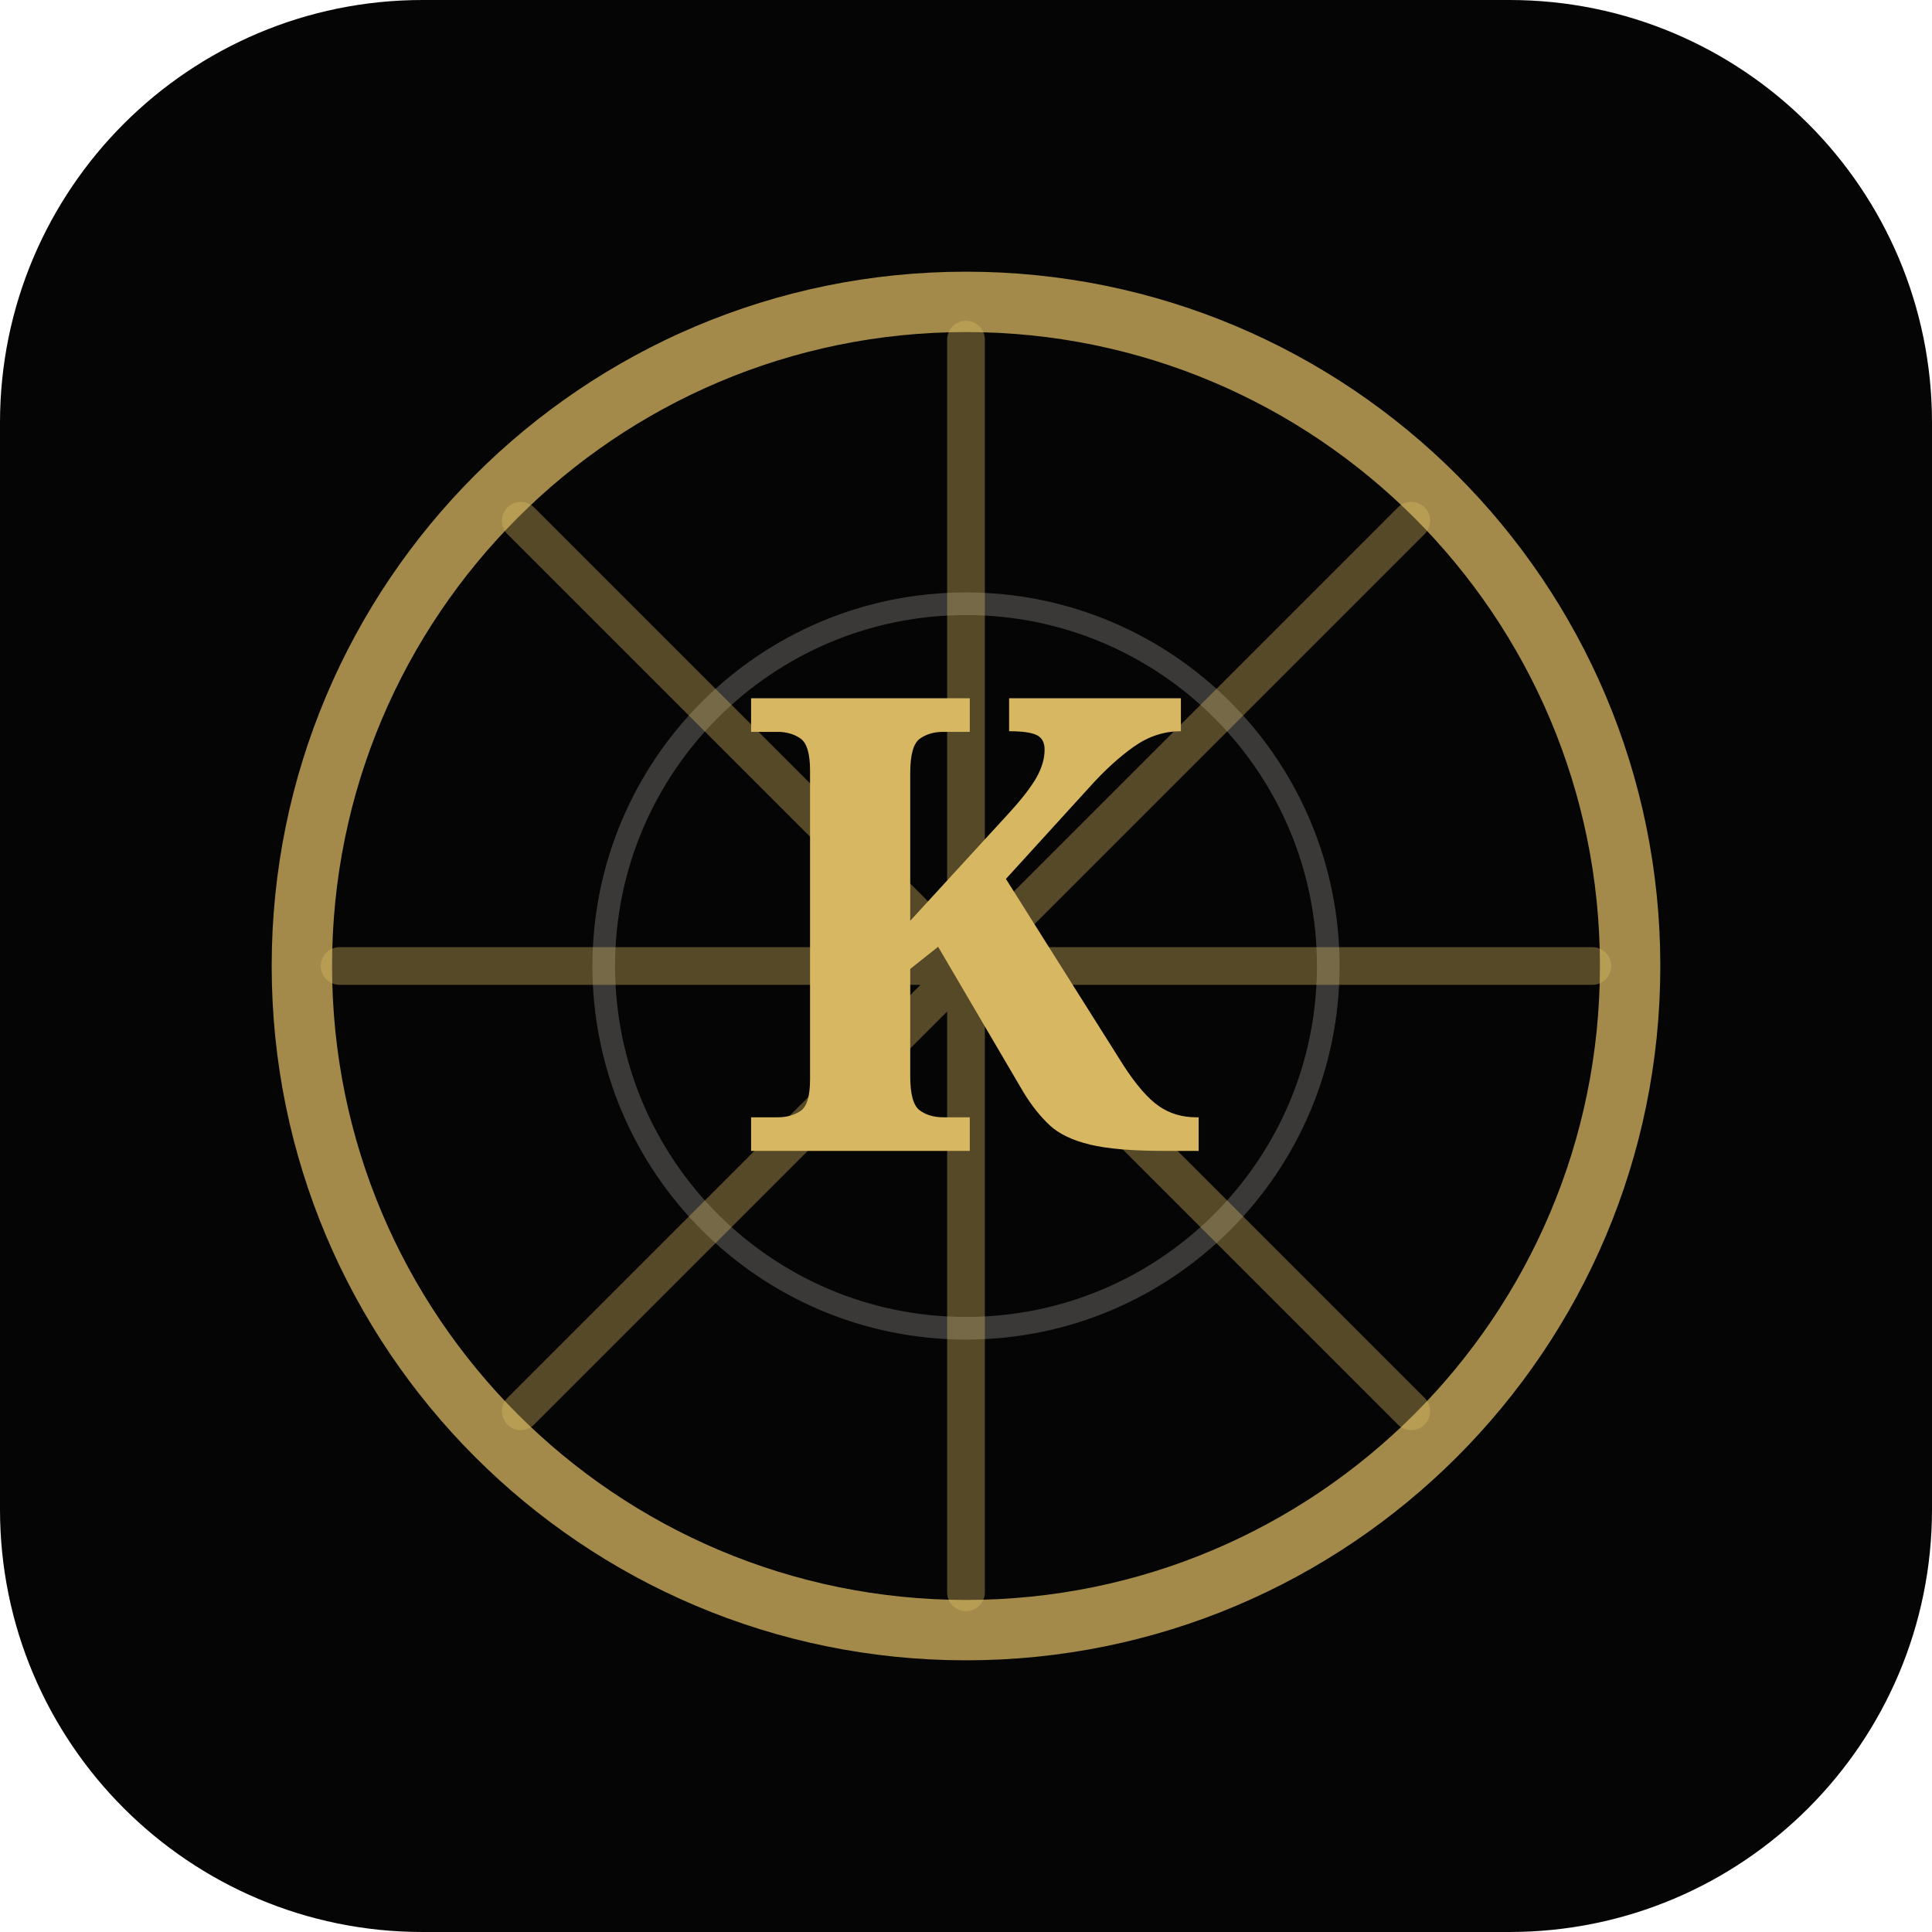
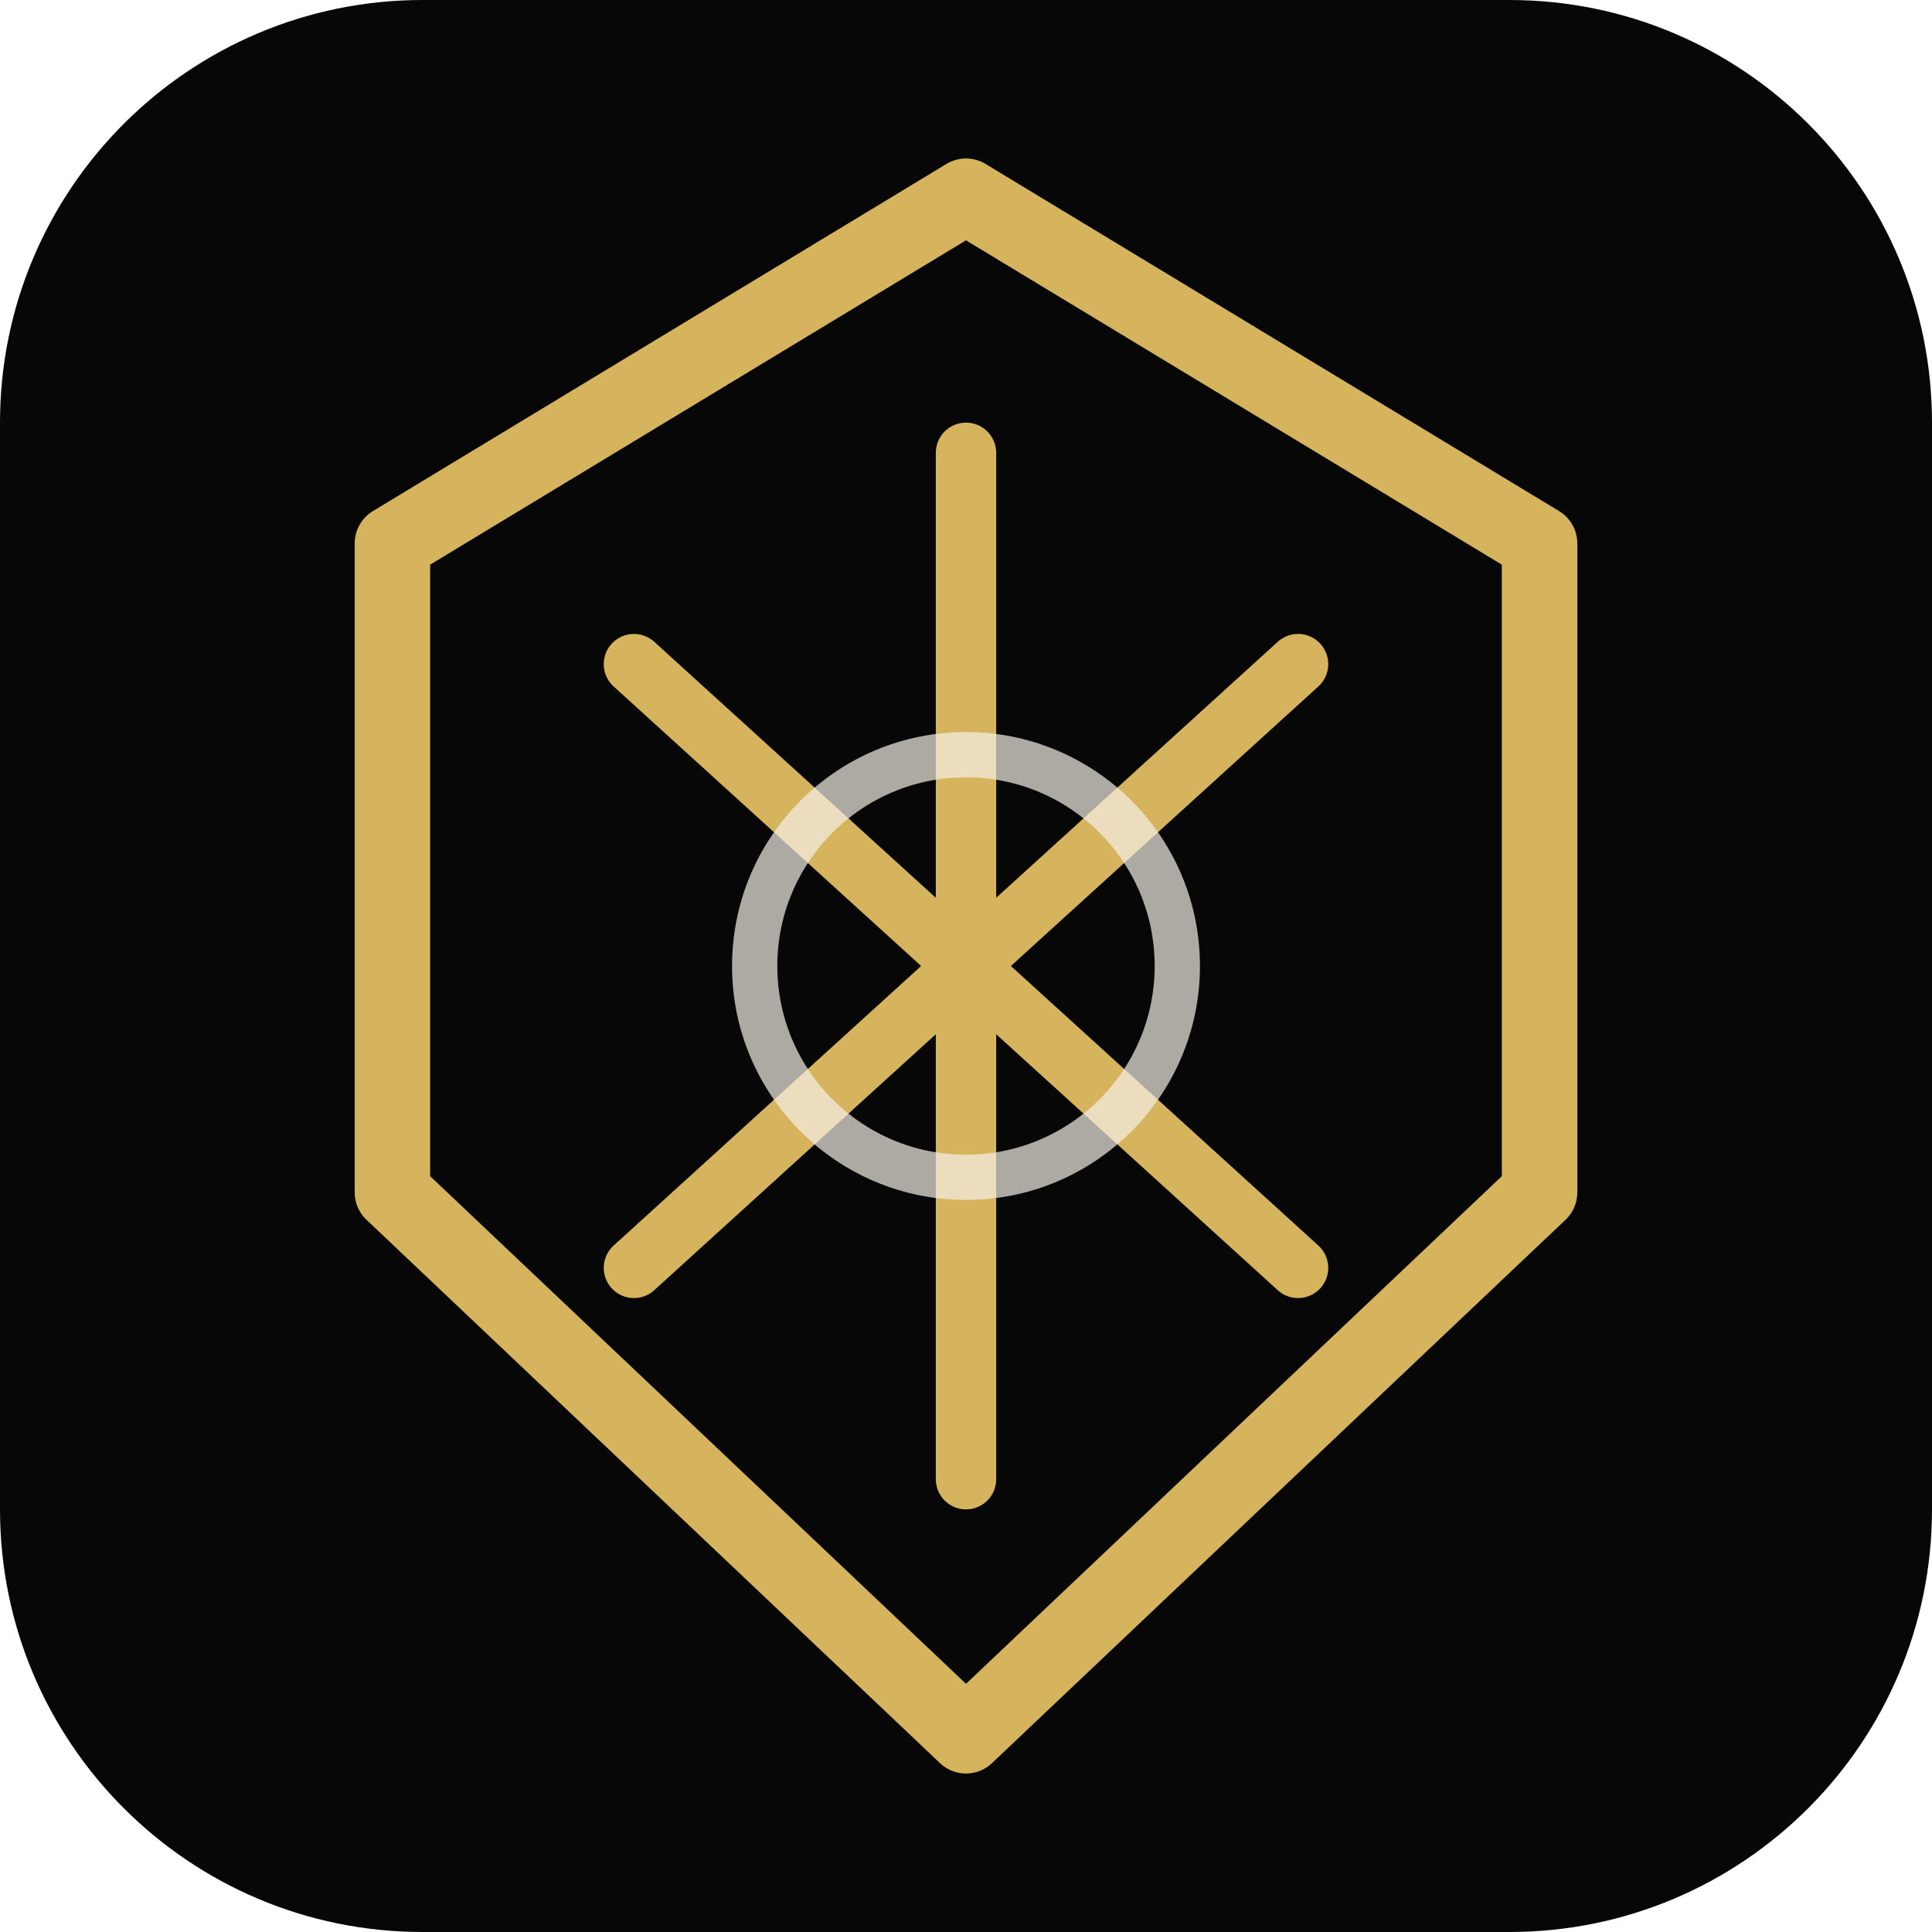
- <svg xmlns="http://www.w3.org/2000/svg" viewBox="0 0 512 512">
-   <rect width="512" height="512" rx="112" fill="#050505" />
-   <circle cx="256" cy="256" r="176" fill="none" stroke="#d8b762" stroke-width="16" opacity=".75" />
-   <circle cx="256" cy="256" r="96" fill="none" stroke="#f5f1e8" stroke-width="6" opacity=".22" />
-   <path d="M256 90v332M90 256h332M138 138l236 236M374 138 138 374" stroke="#d8b762" stroke-width="10" stroke-linecap="round" opacity=".38" />
-   <text x="256" y="305" text-anchor="middle" font-family="Georgia,serif" font-size="168" font-weight="800" fill="#d8b762">K</text>
+ <svg xmlns="http://www.w3.org/2000/svg" viewBox="0 0 128 128">
+   <rect width="128" height="128" rx="28" fill="#070708" />
+   <path d="M64 13 102 36v43l-38 36-38-36V36L64 13Z" fill="none" stroke="#d6b35d" stroke-width="5" stroke-linejoin="round" />
+   <path d="M64 30v68M42 44l44 40M86 44 42 84" fill="none" stroke="#d6b35d" stroke-width="4" stroke-linecap="round" />
+   <circle cx="64" cy="64" r="14" fill="none" stroke="#f3efe5" stroke-width="3" opacity=".7" />
</svg>
